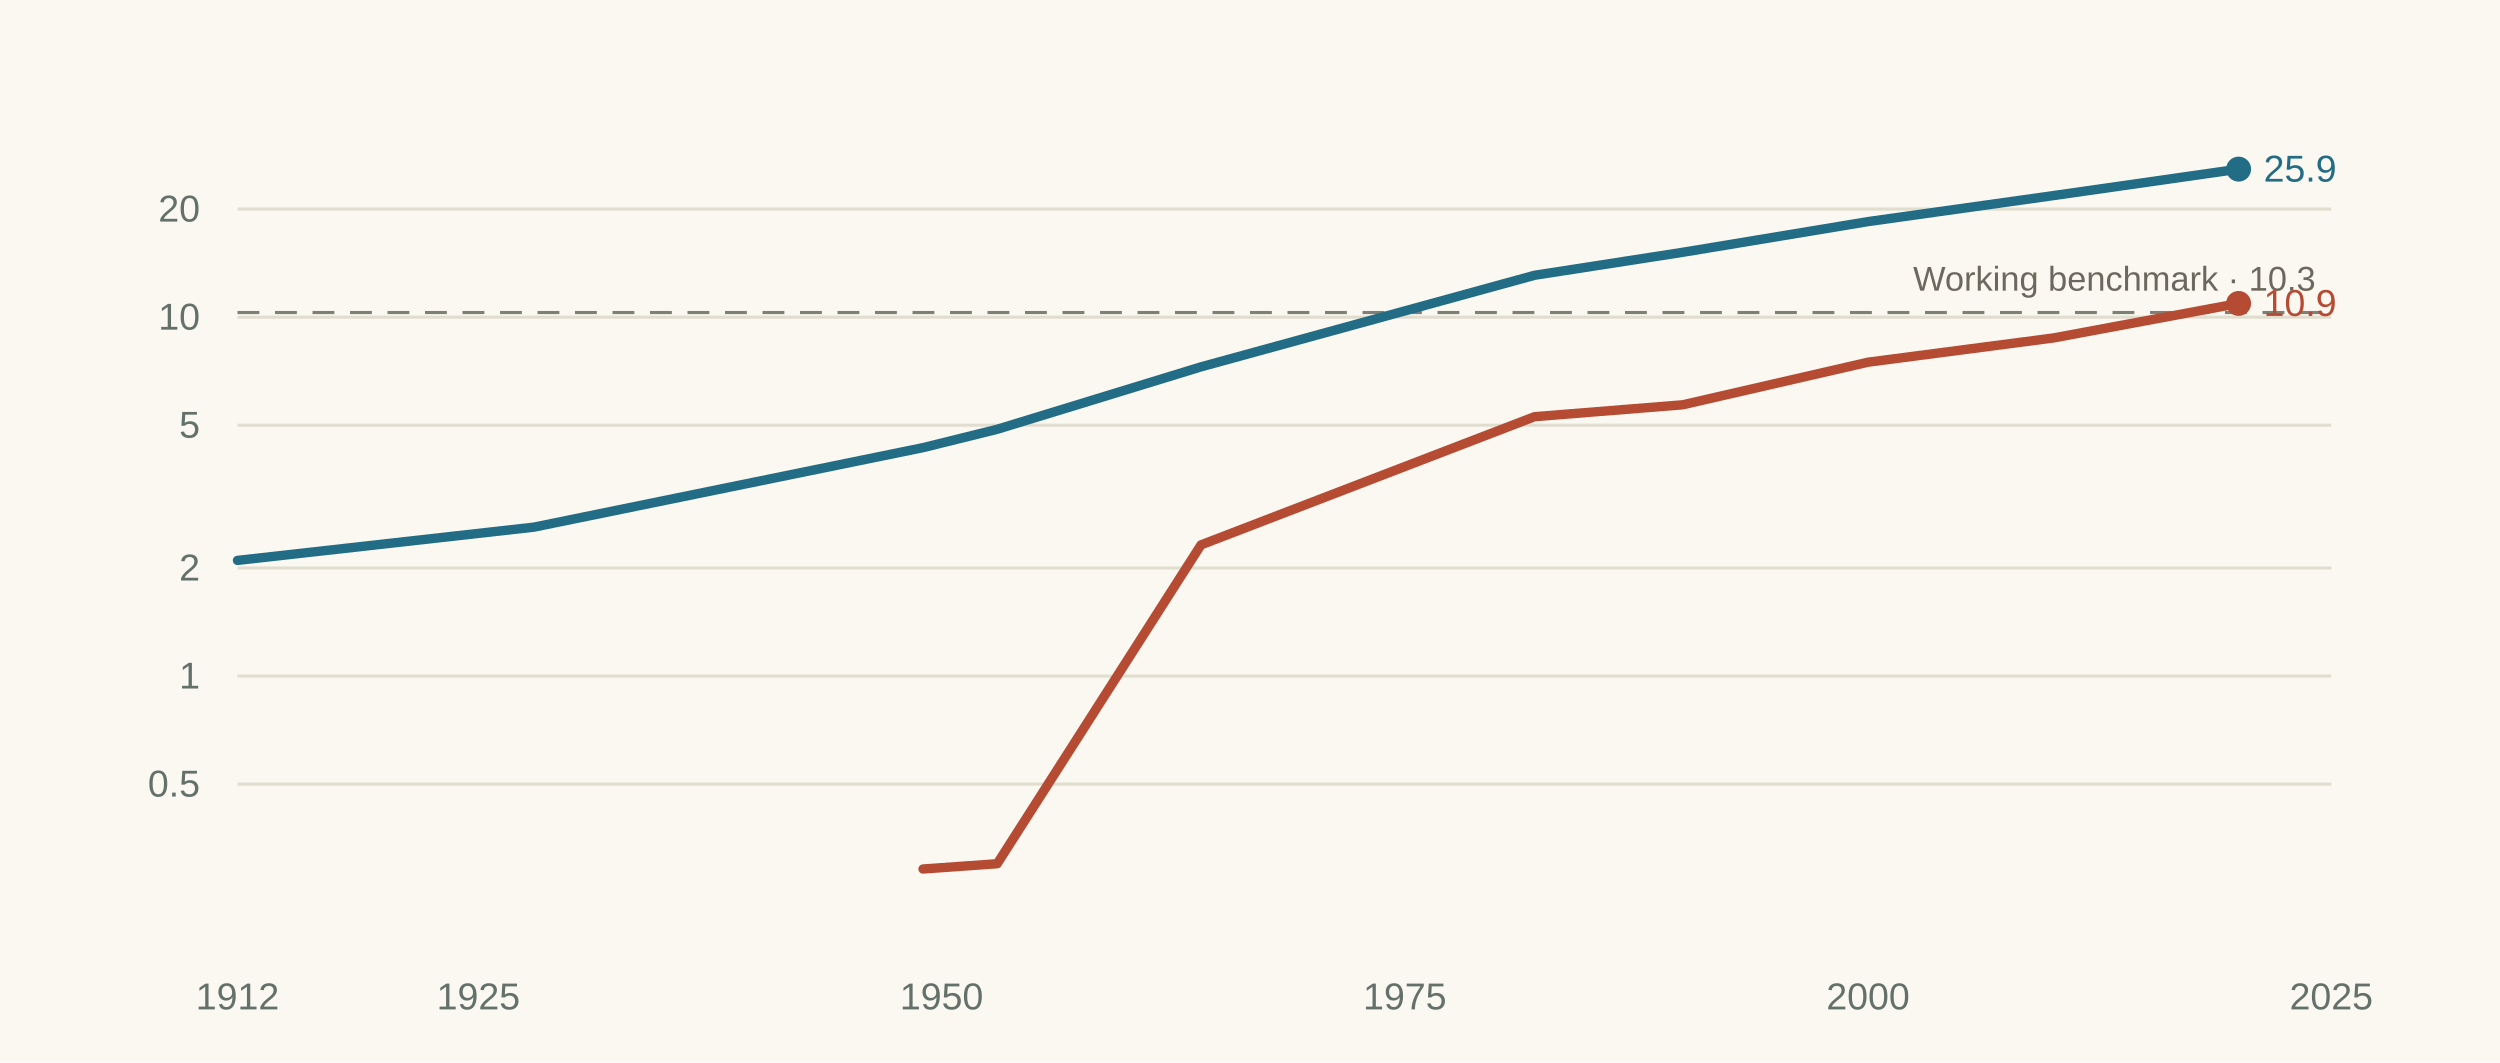
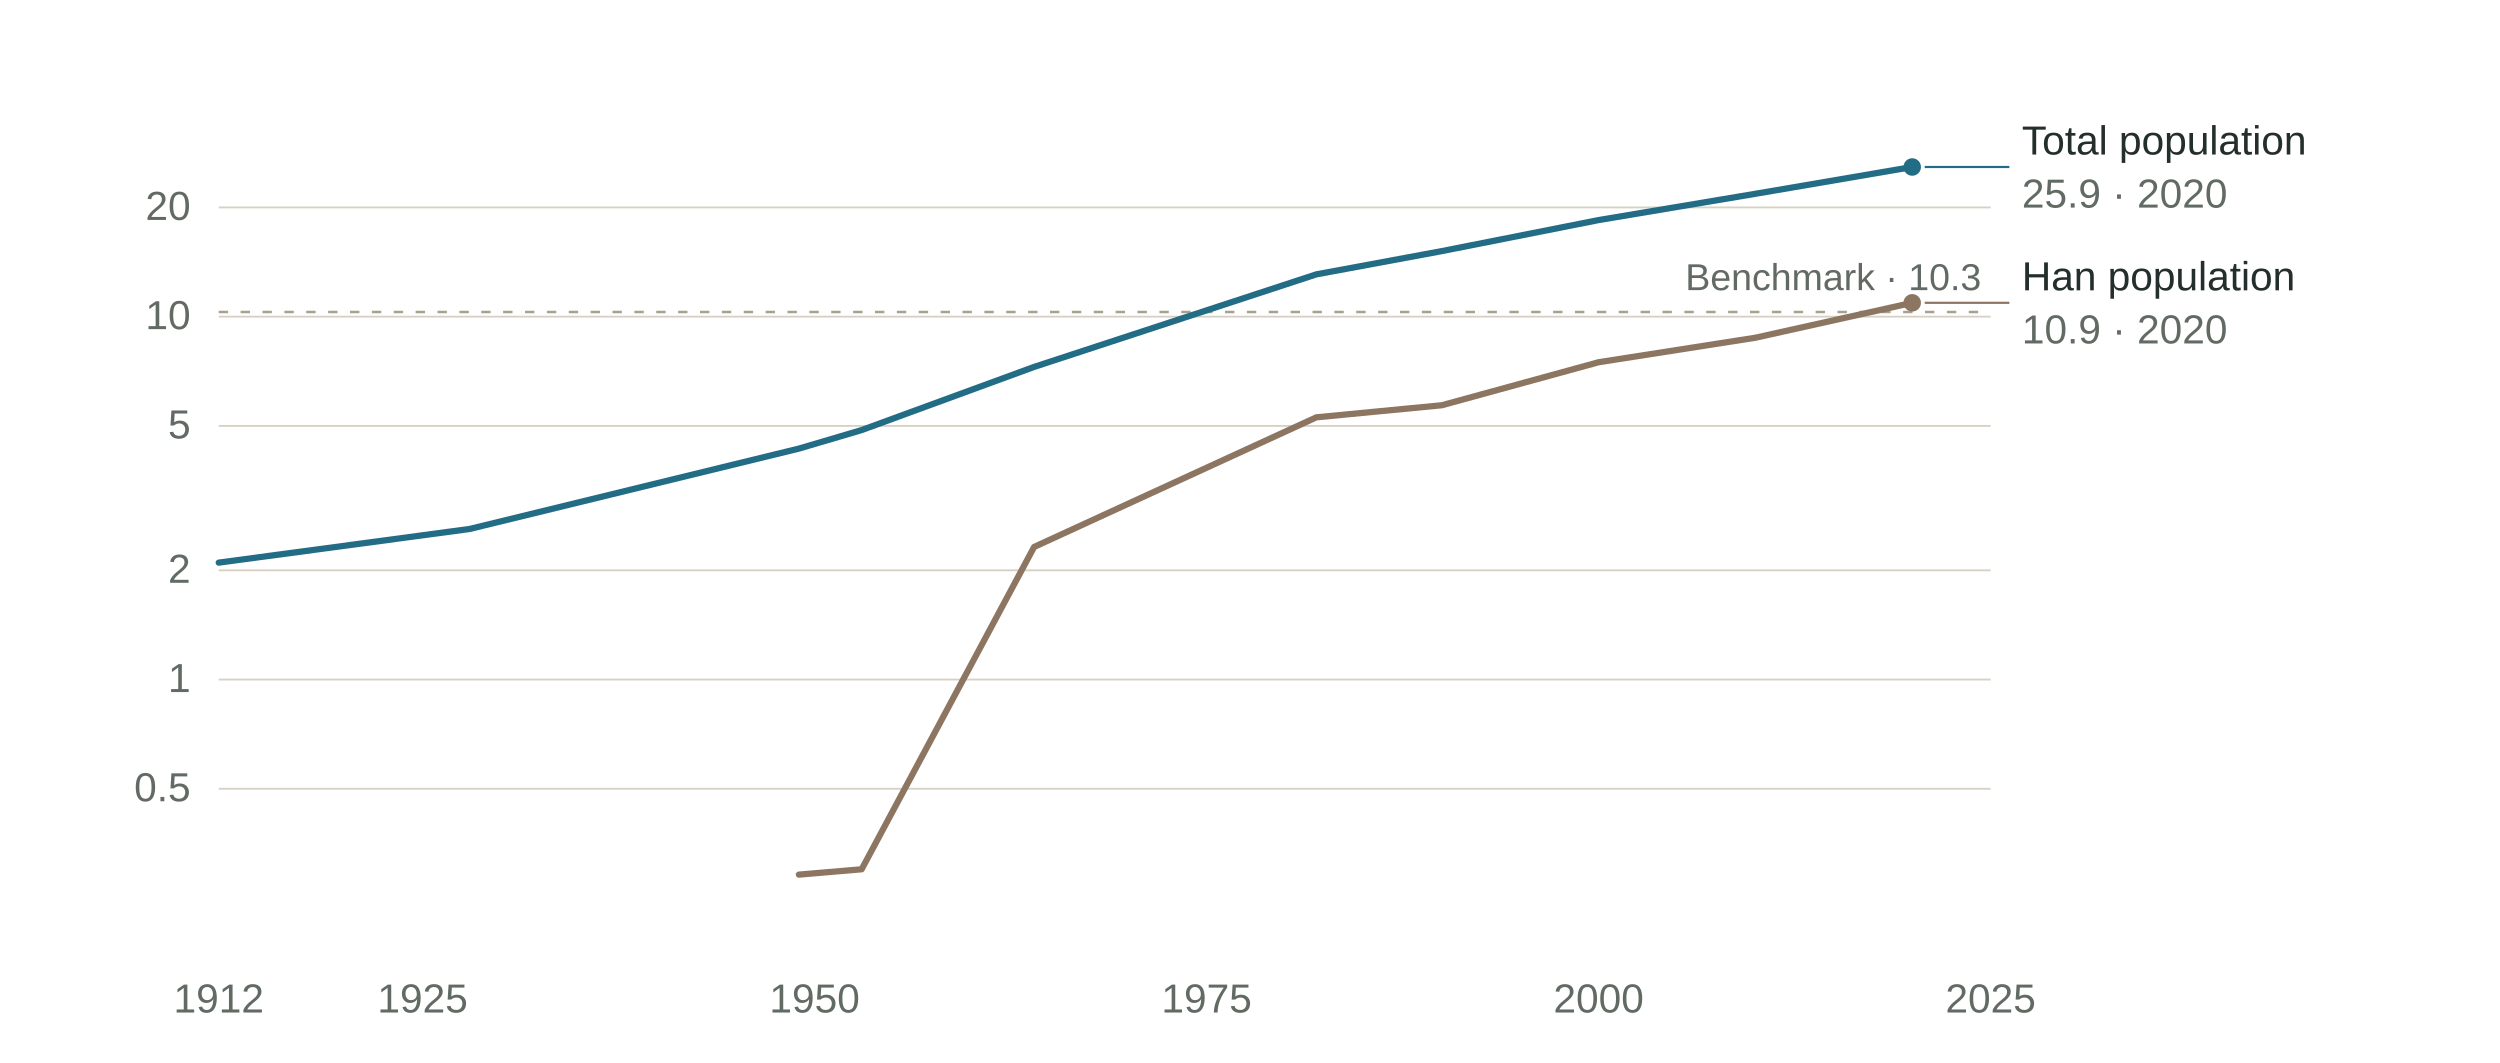
<svg xmlns="http://www.w3.org/2000/svg" viewBox="0 0 800 340" role="img" aria-labelledby="title">
-   <rect width="800" height="340" fill="#faf8f1" />
-   <path d="M76 250.91H746" stroke="#e1ddcf" fill="none" />
-   <text x="64.00" y="254.91" text-anchor="end" fill="#64716b" font-size="12" font-family="Arial,sans-serif">0.5</text>
-   <path d="M76 216.34H746" stroke="#e1ddcf" fill="none" />
-   <text x="64.00" y="220.34" text-anchor="end" fill="#64716b" font-size="12" font-family="Arial,sans-serif">1</text>
-   <path d="M76 181.76H746" stroke="#e1ddcf" fill="none" />
-   <text x="64.00" y="185.76" text-anchor="end" fill="#64716b" font-size="12" font-family="Arial,sans-serif">2</text>
-   <path d="M76 136.06H746" stroke="#e1ddcf" fill="none" />
-   <text x="64.00" y="140.06" text-anchor="end" fill="#64716b" font-size="12" font-family="Arial,sans-serif">5</text>
-   <path d="M76 101.49H746" stroke="#e1ddcf" fill="none" />
-   <text x="64.00" y="105.49" text-anchor="end" fill="#64716b" font-size="12" font-family="Arial,sans-serif">10</text>
-   <path d="M76 66.91H746" stroke="#e1ddcf" fill="none" />
-   <text x="64.00" y="70.91" text-anchor="end" fill="#64716b" font-size="12" font-family="Arial,sans-serif">20</text>
-   <text x="76.00" y="323.00" text-anchor="middle" fill="#64716b" font-size="12" font-family="Arial,sans-serif">1912</text>
-   <text x="153.08" y="323.00" text-anchor="middle" fill="#64716b" font-size="12" font-family="Arial,sans-serif">1925</text>
-   <text x="301.31" y="323.00" text-anchor="middle" fill="#64716b" font-size="12" font-family="Arial,sans-serif">1950</text>
-   <text x="449.54" y="323.00" text-anchor="middle" fill="#64716b" font-size="12" font-family="Arial,sans-serif">1975</text>
-   <text x="597.77" y="323.00" text-anchor="middle" fill="#64716b" font-size="12" font-family="Arial,sans-serif">2000</text>
-   <text x="746.00" y="323.00" text-anchor="middle" fill="#64716b" font-size="12" font-family="Arial,sans-serif">2025</text>
-   <path d="M76 100.01H746" stroke="#7e8075" stroke-dasharray="7 5" fill="none" />
-   <text x="741.00" y="93.01" text-anchor="end" fill="#6c685d" font-size="11" font-family="Arial,sans-serif">Working benchmark · 10.3</text>
-   <path d="M76.00,179.33 L170.87,168.68 L295.38,143.24 L319.10,137.37 L384.32,117.39 L491.04,88.09 L538.48,80.73 L597.77,70.91 L657.06,62.59 L716.35,54.12" fill="none" stroke="#236c85" stroke-width="3" stroke-linecap="round" stroke-linejoin="round" />
-   <circle cx="716.35" cy="54.12" r="4" fill="#236c85" />
-   <text x="724.35" y="58.12" text-anchor="start" fill="#236c85" font-size="12" font-family="Arial,sans-serif">25.9</text>
-   <path d="M295.38,278.08 L319.10,276.39 L384.32,174.36 L491.04,133.34 L538.48,129.53 L597.77,115.90 L657.06,108.15 L716.35,97.10" fill="none" stroke="#b64b33" stroke-width="3" stroke-linecap="round" stroke-linejoin="round" />
-   <circle cx="716.35" cy="97.10" r="4" fill="#b64b33" />
-   <text x="724.35" y="101.10" text-anchor="start" fill="#b64b33" font-size="12" font-family="Arial,sans-serif">10.9</text>
+   <path d="M70 252.41H637" stroke="#d6d1c4" stroke-width=".6" fill="none" />
+   <text x="61.00" y="256.41" text-anchor="end" fill="#626b63" font-size="13" font-family="Arial,sans-serif">0.5</text>
+   <path d="M70 217.46H637" stroke="#d6d1c4" stroke-width=".6" fill="none" />
+   <text x="61.00" y="221.46" text-anchor="end" fill="#626b63" font-size="13" font-family="Arial,sans-serif">1</text>
+   <path d="M70 182.50H637" stroke="#d6d1c4" stroke-width=".6" fill="none" />
+   <text x="61.00" y="186.50" text-anchor="end" fill="#626b63" font-size="13" font-family="Arial,sans-serif">2</text>
+   <path d="M70 136.29H637" stroke="#d6d1c4" stroke-width=".6" fill="none" />
+   <text x="61.00" y="140.29" text-anchor="end" fill="#626b63" font-size="13" font-family="Arial,sans-serif">5</text>
+   <path d="M70 101.33H637" stroke="#d6d1c4" stroke-width=".6" fill="none" />
+   <text x="61.00" y="105.33" text-anchor="end" fill="#626b63" font-size="13" font-family="Arial,sans-serif">10</text>
+   <path d="M70 66.38H637" stroke="#d6d1c4" stroke-width=".6" fill="none" />
+   <text x="61.00" y="70.38" text-anchor="end" fill="#626b63" font-size="13" font-family="Arial,sans-serif">20</text>
+   <text x="70.00" y="324.00" text-anchor="middle" fill="#626b63" font-size="13" font-family="Arial,sans-serif">1912</text>
+   <text x="135.23" y="324.00" text-anchor="middle" fill="#626b63" font-size="13" font-family="Arial,sans-serif">1925</text>
+   <text x="260.67" y="324.00" text-anchor="middle" fill="#626b63" font-size="13" font-family="Arial,sans-serif">1950</text>
+   <text x="386.12" y="324.00" text-anchor="middle" fill="#626b63" font-size="13" font-family="Arial,sans-serif">1975</text>
+   <text x="511.56" y="324.00" text-anchor="middle" fill="#626b63" font-size="13" font-family="Arial,sans-serif">2000</text>
+   <text x="637.00" y="324.00" text-anchor="middle" fill="#626b63" font-size="13" font-family="Arial,sans-serif">2025</text>
+   <path d="M70 99.84H637" stroke="#a9a18e" stroke-width=".8" stroke-dasharray="3 4" fill="none" />
+   <text x="634.00" y="92.84" text-anchor="end" fill="#626b63" font-size="12" font-family="Arial,sans-serif">Benchmark · 10.3</text>
+   <path d="M70.00,180.04 L150.28,169.27 L255.65,143.55 L275.73,137.62 L330.92,117.41 L421.24,87.79 L461.38,80.35 L511.56,70.42 L561.73,62.01 L611.91,53.44" fill="none" stroke="#236c85" stroke-width="2" stroke-linecap="round" stroke-linejoin="round" />
+   <circle cx="611.91" cy="53.44" r="2.8" fill="#236c85" />
+   <path d="M255.65,279.88 L275.73,278.17 L330.92,175.02 L421.24,133.54 L461.38,129.68 L511.56,115.91 L561.73,108.07 L611.91,96.90" fill="none" stroke="#8c7561" stroke-width="2" stroke-linecap="round" stroke-linejoin="round" />
+   <circle cx="611.91" cy="96.90" r="2.8" fill="#8c7561" />
+   <path d="M615.91 53.44L643 53.44" stroke="#236c85" stroke-width=".7" fill="none" />
+   <text x="647.00" y="49.44" text-anchor="start" fill="#242e2c" font-size="13" font-family="Arial,sans-serif">Total population</text>
+   <text x="647.00" y="66.44" text-anchor="start" fill="#626b63" font-size="13" font-family="Arial,sans-serif">25.9 · 2020</text>
+   <path d="M615.91 96.90L643 96.90" stroke="#8c7561" stroke-width=".7" fill="none" />
+   <text x="647.00" y="92.90" text-anchor="start" fill="#242e2c" font-size="13" font-family="Arial,sans-serif">Han population</text>
+   <text x="647.00" y="109.90" text-anchor="start" fill="#626b63" font-size="13" font-family="Arial,sans-serif">10.9 · 2020</text>
</svg>
